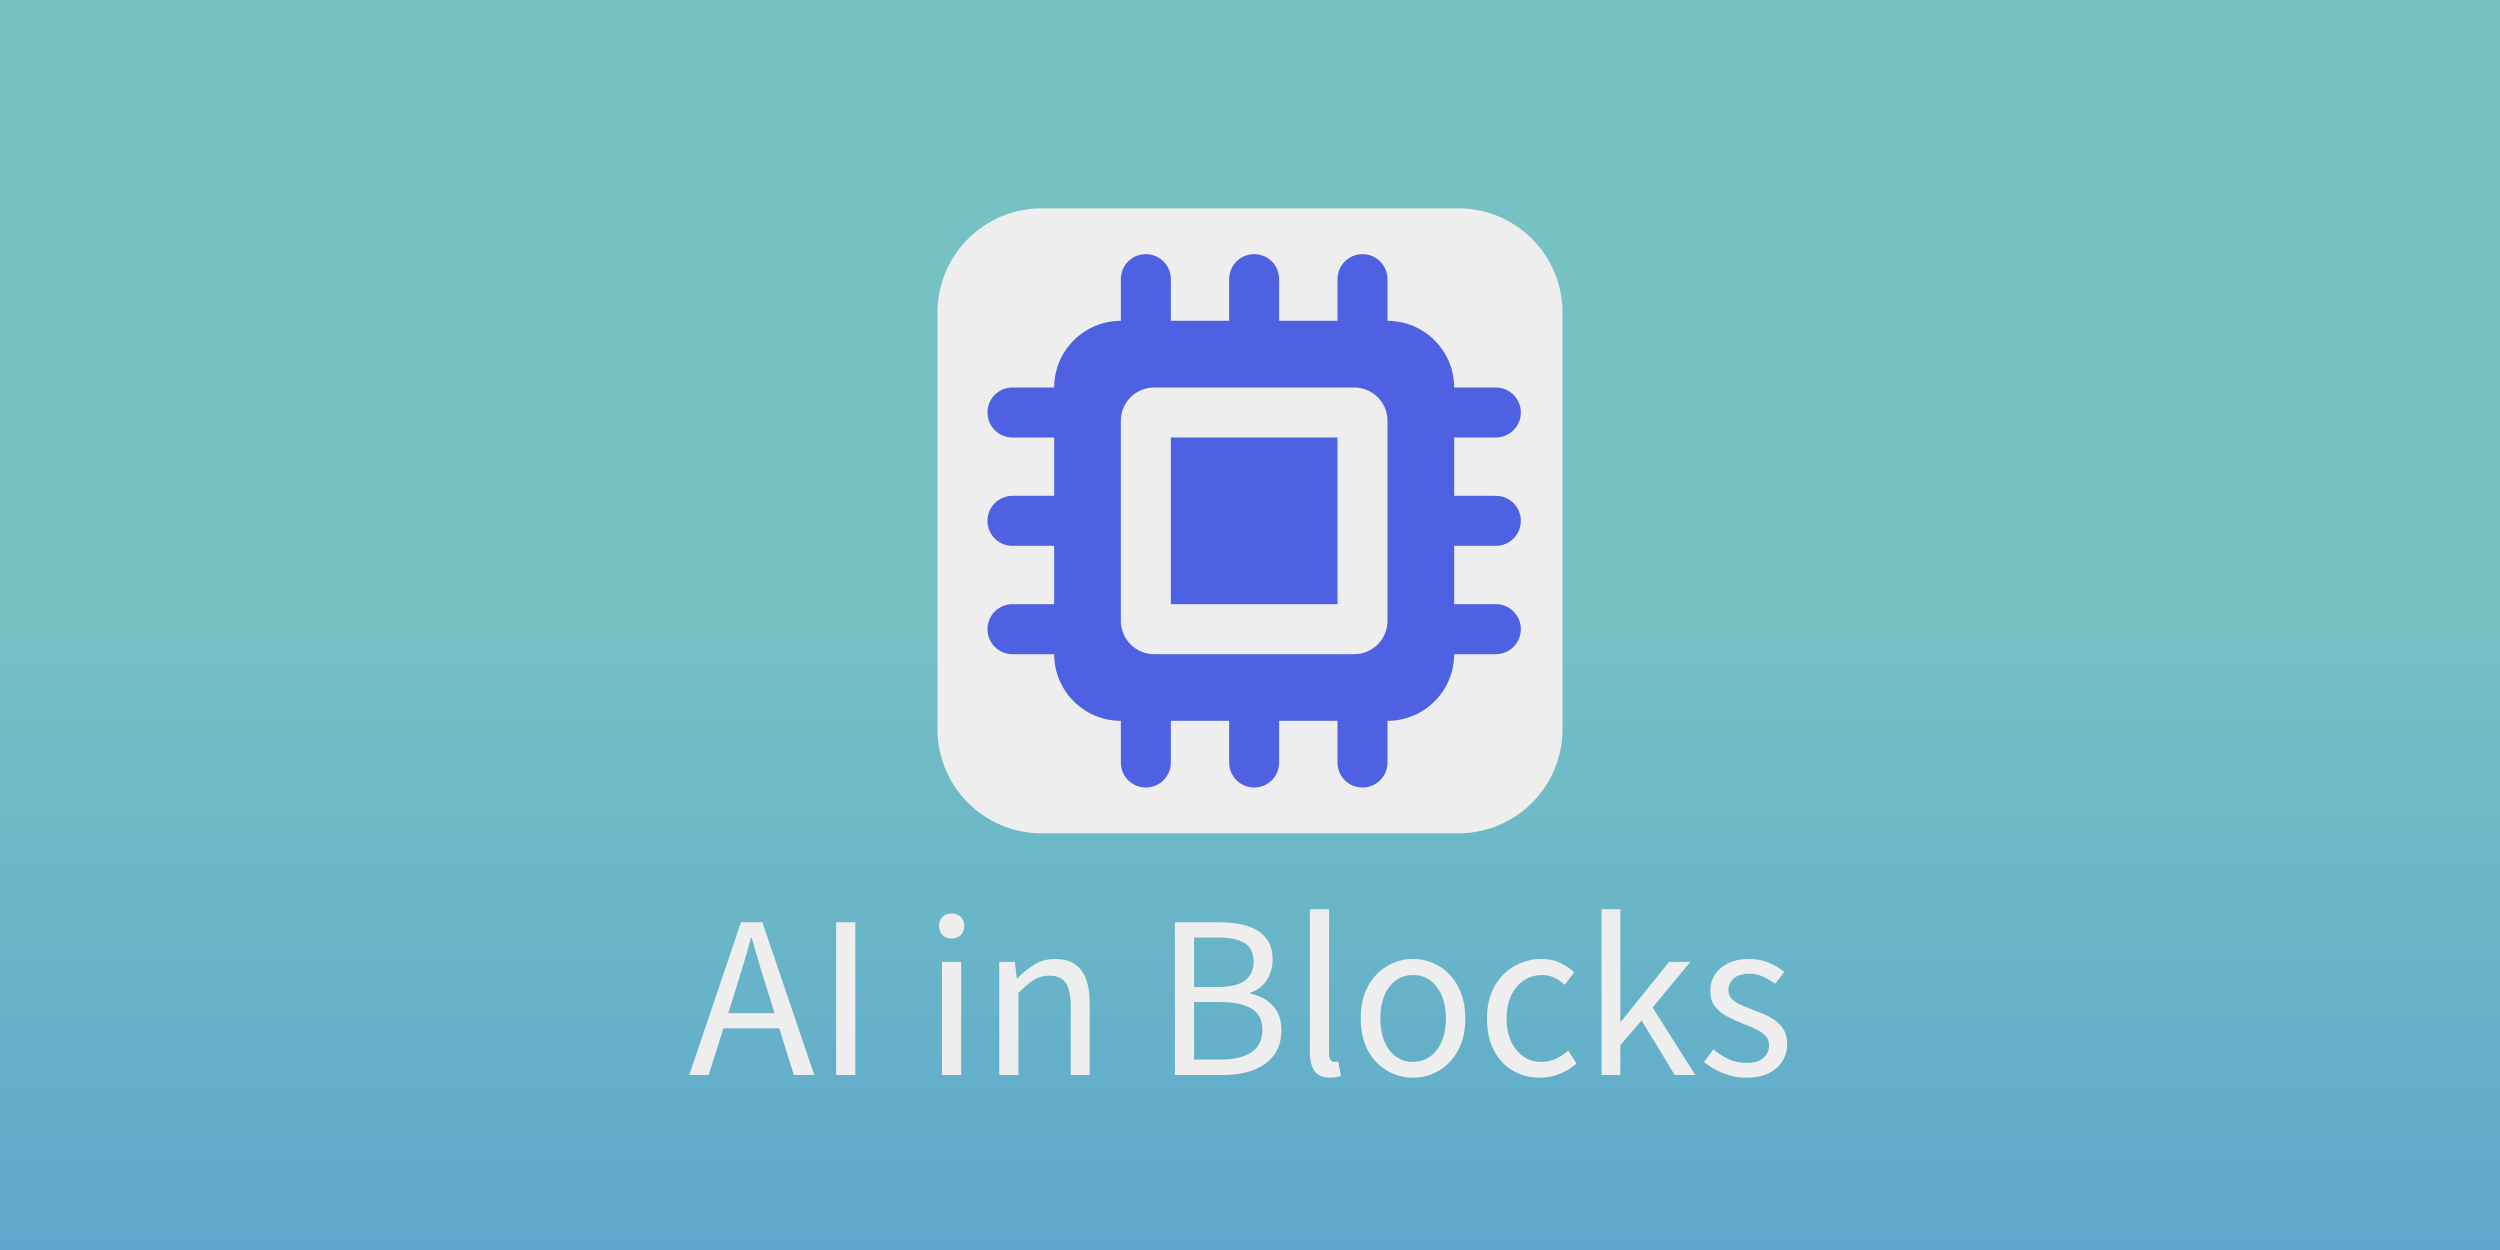
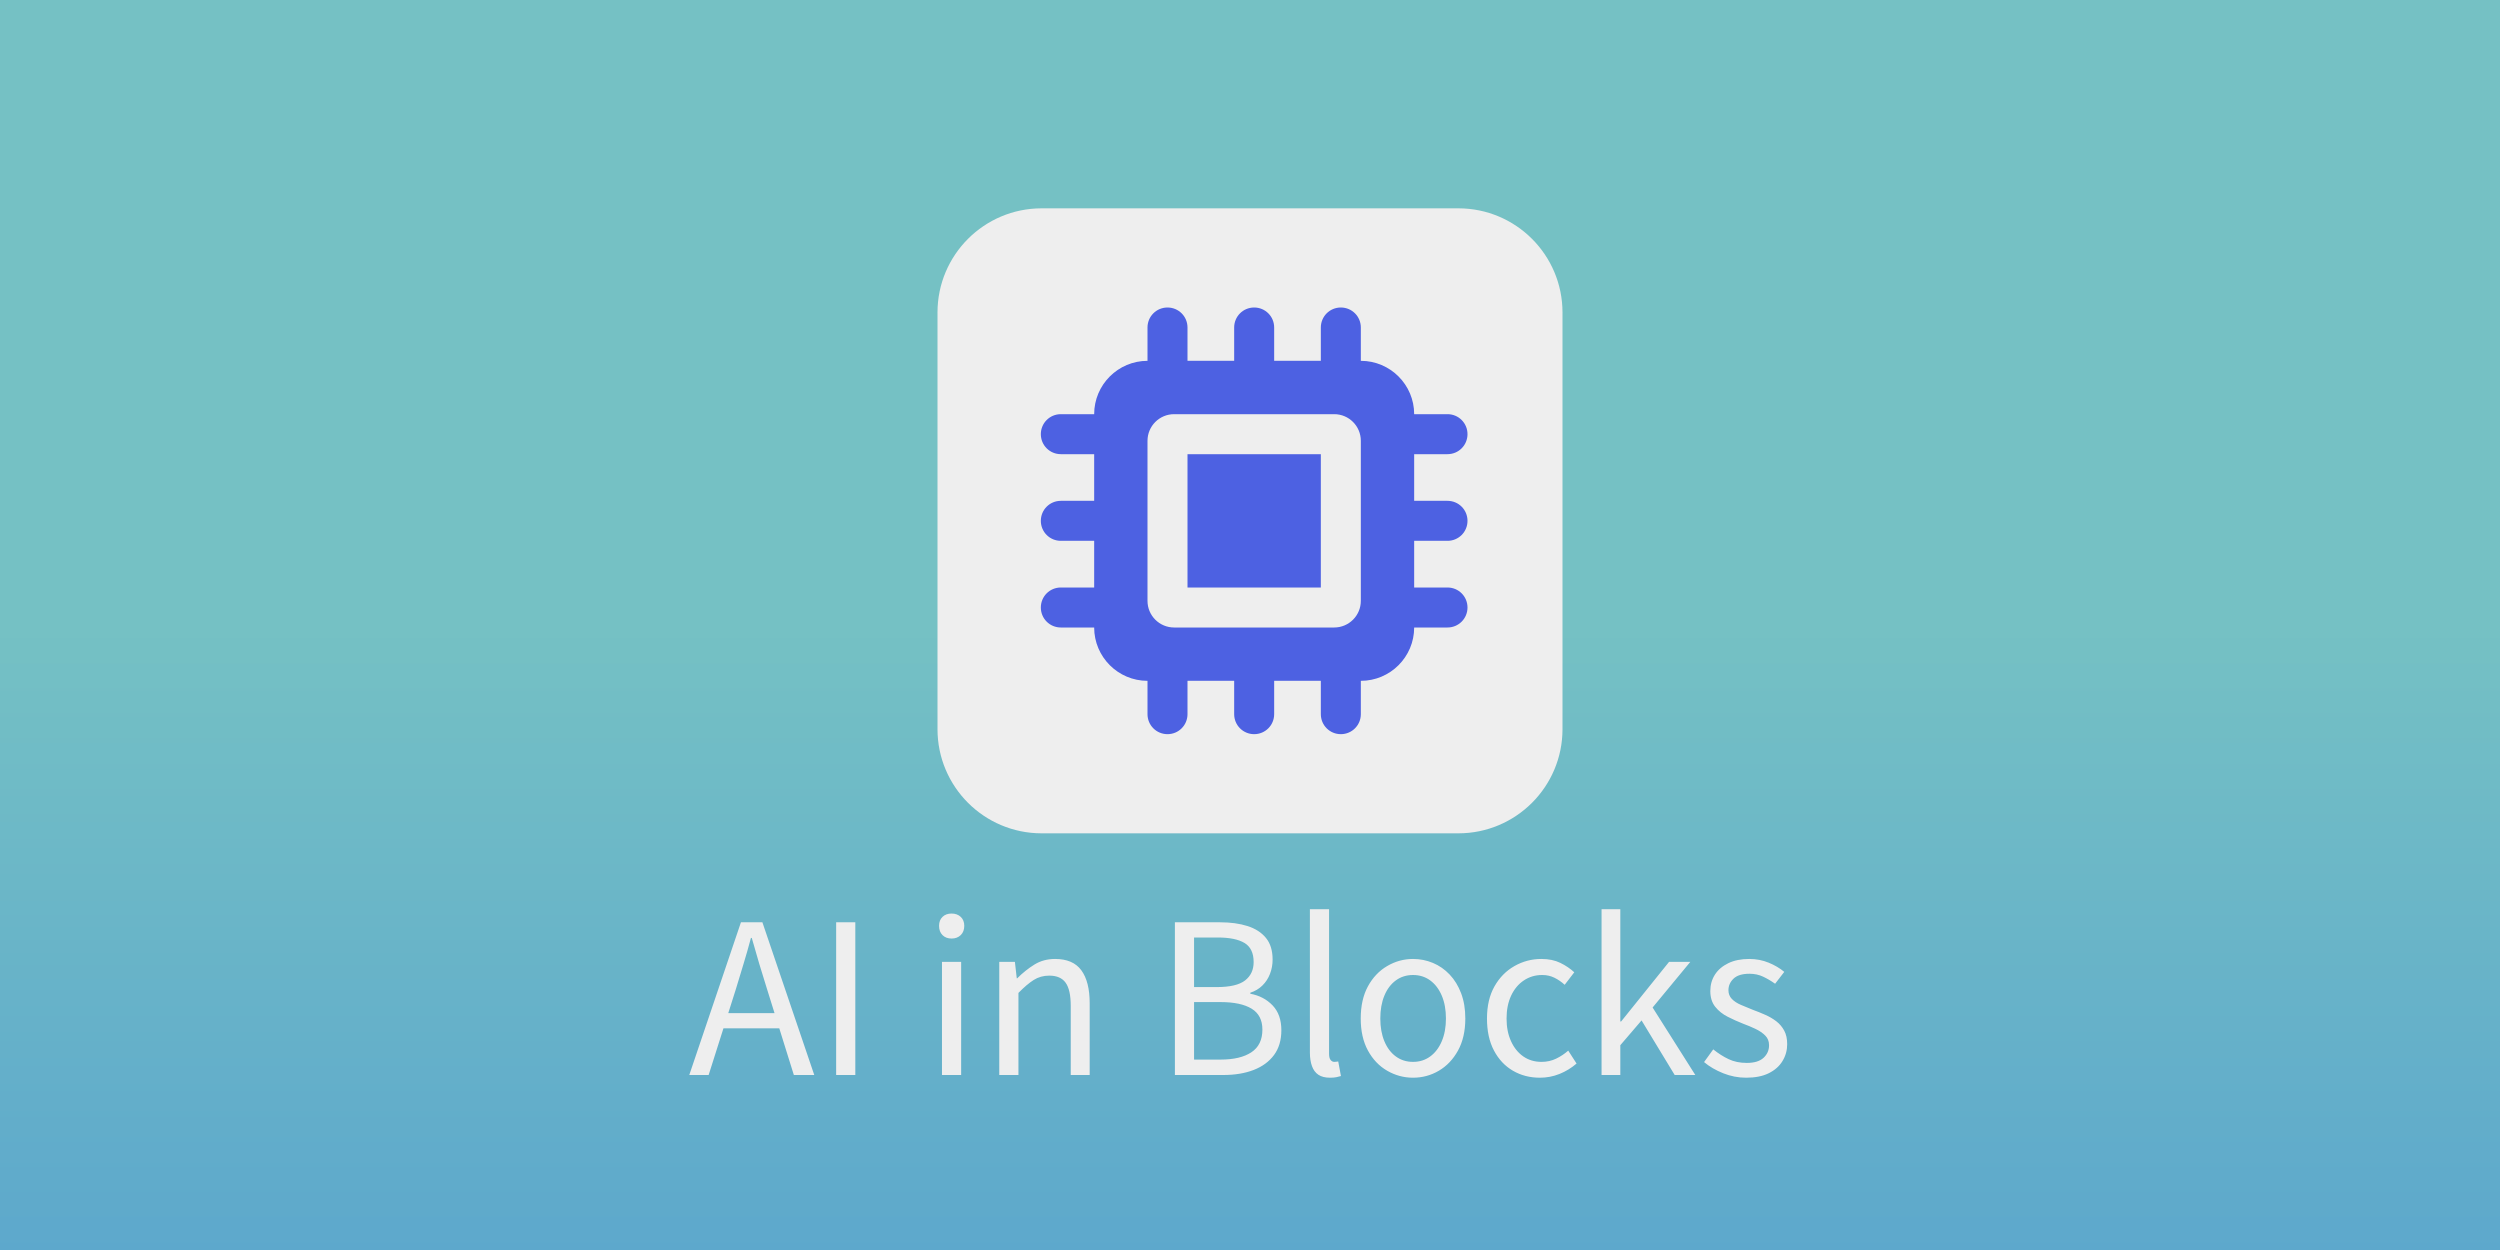
<svg xmlns="http://www.w3.org/2000/svg" version="1.1" width="600" height="300" viewBox="0,0,600,300">
  <defs>
    <linearGradient id="theme" x1="0" y1="0" x2="0" y2="1">
      <stop offset="50%" stop-color="#75c1c4" />
      <stop offset="100%" stop-color="#5da8cc" />
    </linearGradient>
  </defs>
  <rect x="0" y="0" width="600" height="300" fill="url(#theme)" />
  <rect x="225" y="50" width="150" height="150" fill="#eee" rx="25" ry="25" />
-   <path d="M240 88C240 74.7 229.3 64 216 64C202.7 64 192 74.7 192 88L192 128C156.7 128 128 156.7 128 192L88 192C74.7 192 64 202.7 64 216C64 229.3 74.7 240 88 240L128 240L128 296L88 296C74.7 296 64 306.7 64 320C64 333.3 74.7 344 88 344L128 344L128 400L88 400C74.7 400 64 410.7 64 424C64 437.3 74.7 448 88 448L128 448C128 483.3 156.7 512 192 512L192 552C192 565.3 202.7 576 216 576C229.3 576 240 565.3 240 552L240 512L296 512L296 552C296 565.3 306.7 576 320 576C333.3 576 344 565.3 344 552L344 512L400 512L400 552C400 565.3 410.7 576 424 576C437.3 576 448 565.3 448 552L448 512C483.3 512 512 483.3 512 448L552 448C565.3 448 576 437.3 576 424C576 410.7 565.3 400 552 400L512 400L512 344L552 344C565.3 344 576 333.3 576 320C576 306.7 565.3 296 552 296L512 296L512 240L552 240C565.3 240 576 229.3 576 216C576 202.7 565.3 192 552 192L512 192C512 156.7 483.3 128 448 128L448 88C448 74.7 437.3 64 424 64C410.7 64 400 74.7 400 88L400 128L344 128L344 88C344 74.7 333.3 64 320 64C306.7 64 296 74.7 296 88L296 128L240 128L240 88zM224 192L416 192C433.7 192 448 206.3 448 224L448 416C448 433.7 433.7 448 416 448L224 448C206.3 448 192 433.7 192 416L192 224C192 206.3 206.3 192 224 192zM240 240L240 400L400 400L400 240L240 240z" transform="translate(221,45) scale(0.25)" fill="#4D61E2" />
+   <path d="M240 88C240 74.7 229.3 64 216 64C202.7 64 192 74.7 192 88L192 128C156.7 128 128 156.7 128 192L88 192C74.7 192 64 202.7 64 216C64 229.3 74.7 240 88 240L128 240L128 296L88 296C74.7 296 64 306.7 64 320C64 333.3 74.7 344 88 344L128 344L128 400L88 400C74.7 400 64 410.7 64 424C64 437.3 74.7 448 88 448L128 448C128 483.3 156.7 512 192 512L192 552C192 565.3 202.7 576 216 576C229.3 576 240 565.3 240 552L240 512L296 512L296 552C296 565.3 306.7 576 320 576C333.3 576 344 565.3 344 552L344 512L400 512L400 552C400 565.3 410.7 576 424 576C437.3 576 448 565.3 448 552L448 512C483.3 512 512 483.3 512 448L552 448C565.3 448 576 437.3 576 424C576 410.7 565.3 400 552 400L512 400L512 344L552 344C565.3 344 576 333.3 576 320C576 306.7 565.3 296 552 296L512 296L512 240L552 240C565.3 240 576 229.3 576 216C576 202.7 565.3 192 552 192L512 192C512 156.7 483.3 128 448 128L448 88C448 74.7 437.3 64 424 64C410.7 64 400 74.7 400 88L400 128L344 128L344 88C344 74.7 333.3 64 320 64C306.7 64 296 74.7 296 88L296 128L240 128L240 88zM224 192L416 192C433.7 192 448 206.3 448 224L448 416C448 433.7 433.7 448 416 448L224 448C206.3 448 192 433.7 192 416L192 224C192 206.3 206.3 192 224 192zM240 240L240 400L400 400L400 240L240 240z" transform="translate(237,61) scale(0.2)" fill="#4D61E2" />
  <g id="svgGroup" stroke-linecap="round" fill-rule="nonzero" fill="#eee" stroke="none" stroke-width="0">
    <path d="M4.850 58.000L0.200 58.000L12.600 21.350L17.750 21.350L30.200 58.000L25.300 58.000L18.900 37.500Q17.900 34.350 17 31.325Q16.100 28.300 15.200 25.100L15.200 25.100L15 25.100Q14.150 28.300 13.225 31.325Q12.300 34.350 11.350 37.500L11.350 37.500L4.850 58.000ZM23.550 46.800L6.650 46.800L6.650 43.150L23.550 43.150L23.550 46.800ZM40.050 58.000L35.450 58.000L35.450 21.350L40.050 21.350L40.050 58.000ZM65.450 58.000L60.850 58.000L60.850 30.850L65.450 30.850L65.450 58.000ZM63.150 25.250L63.150 25.250Q61.800 25.250 60.975 24.425Q60.150 23.600 60.150 22.200L60.150 22.200Q60.150 20.850 60.975 20.050Q61.800 19.250 63.150 19.250L63.150 19.250Q64.500 19.250 65.350 20.050Q66.200 20.850 66.200 22.200L66.200 22.200Q66.200 23.600 65.350 24.425Q64.500 25.250 63.150 25.250ZM79.200 58.000L74.600 58.000L74.600 30.850L78.350 30.850L78.800 34.800L78.900 34.800Q80.850 32.850 83.025 31.500Q85.200 30.150 88 30.150L88 30.150Q92.300 30.150 94.300 32.875Q96.300 35.600 96.300 40.800L96.300 40.800L96.300 58.000L91.750 58.000L91.750 41.400Q91.750 37.550 90.525 35.850Q89.300 34.150 86.600 34.150L86.600 34.150Q84.500 34.150 82.850 35.200Q81.200 36.250 79.200 38.300L79.200 38.300L79.200 58.000ZM128.400 58.000L116.750 58.000L116.750 21.350L127.600 21.350Q131.350 21.350 134.175 22.250Q137 23.150 138.600 25.100Q140.200 27.050 140.200 30.300L140.200 30.300Q140.200 32.100 139.575 33.725Q138.950 35.350 137.750 36.525Q136.550 37.700 134.850 38.250L134.850 38.250L134.850 38.500Q138.100 39.100 140.200 41.300Q142.300 43.500 142.300 47.250L142.300 47.250Q142.300 50.850 140.525 53.225Q138.750 55.600 135.625 56.800Q132.500 58.000 128.400 58.000L128.400 58.000ZM121.350 25.000L121.350 36.900L126.800 36.900Q131.550 36.900 133.600 35.300Q135.650 33.700 135.650 30.900L135.650 30.900Q135.650 27.650 133.475 26.325Q131.300 25.000 127 25.000L127 25.000L121.350 25.000ZM121.350 40.500L121.350 54.300L127.750 54.300Q132.450 54.300 135.100 52.550Q137.750 50.800 137.750 47.100L137.750 47.100Q137.750 43.650 135.150 42.075Q132.550 40.500 127.750 40.500L127.750 40.500L121.350 40.500ZM153.950 58.650L153.950 58.650Q152.250 58.650 151.200 57.950Q150.150 57.250 149.650 55.875Q149.150 54.500 149.150 52.600L149.150 52.600L149.150 18.200L153.750 18.200L153.750 52.900Q153.750 53.950 154.125 54.400Q154.500 54.850 155 54.850L155 54.850Q155.200 54.850 155.400 54.825Q155.600 54.800 155.950 54.750L155.950 54.750L156.600 58.250Q156.100 58.400 155.500 58.525Q154.900 58.650 153.950 58.650ZM173.900 58.650L173.900 58.650Q170.600 58.650 167.700 56.975Q164.800 55.300 163.075 52.125Q161.350 48.950 161.350 44.450L161.350 44.450Q161.350 39.900 163.075 36.725Q164.800 33.550 167.700 31.850Q170.600 30.150 173.900 30.150L173.900 30.150Q176.400 30.150 178.675 31.100Q180.950 32.050 182.700 33.900Q184.450 35.750 185.450 38.400Q186.450 41.050 186.450 44.450L186.450 44.450Q186.450 48.950 184.700 52.125Q182.950 55.300 180.100 56.975Q177.250 58.650 173.900 58.650ZM173.900 54.850L173.900 54.850Q176.250 54.850 178.025 53.550Q179.800 52.250 180.800 49.900Q181.800 47.550 181.800 44.450L181.800 44.450Q181.800 41.300 180.800 38.950Q179.800 36.600 178.025 35.300Q176.250 34.000 173.900 34.000L173.900 34.000Q171.550 34.000 169.775 35.300Q168 36.600 167.025 38.950Q166.050 41.300 166.050 44.450L166.050 44.450Q166.050 47.550 167.025 49.900Q168 52.250 169.775 53.550Q171.550 54.850 173.900 54.850ZM204.350 58.650L204.350 58.650Q200.750 58.650 197.875 56.975Q195 55.300 193.325 52.125Q191.650 48.950 191.650 44.450L191.650 44.450Q191.650 39.900 193.450 36.725Q195.250 33.550 198.250 31.850Q201.250 30.150 204.700 30.150L204.700 30.150Q207.350 30.150 209.275 31.100Q211.200 32.050 212.600 33.350L212.600 33.350L210.300 36.350Q209.150 35.300 207.825 34.650Q206.500 34.000 204.900 34.000L204.900 34.000Q202.450 34.000 200.500 35.300Q198.550 36.600 197.450 38.950Q196.350 41.300 196.350 44.450L196.350 44.450Q196.350 47.550 197.425 49.900Q198.500 52.250 200.375 53.550Q202.250 54.850 204.750 54.850L204.750 54.850Q206.650 54.850 208.250 54.075Q209.850 53.300 211.150 52.150L211.150 52.150L213.150 55.250Q211.300 56.850 209.050 57.750Q206.800 58.650 204.350 58.650ZM223.650 58.000L219.150 58.000L219.150 18.200L223.650 18.200L223.650 45.150L223.850 45.150L235.350 30.850L240.450 30.850L231.400 41.800L241.650 58.000L236.700 58.000L228.750 44.900L223.650 50.850L223.650 58.000ZM253.850 58.650L253.850 58.650Q251 58.650 248.325 57.575Q245.650 56.500 243.750 54.900L243.750 54.900L245.950 51.850Q247.750 53.300 249.650 54.200Q251.550 55.100 254 55.100L254 55.100Q256.700 55.100 258.025 53.875Q259.350 52.650 259.350 50.850L259.350 50.850Q259.350 49.450 258.425 48.525Q257.500 47.600 256.075 46.925Q254.650 46.250 253.150 45.700L253.150 45.700Q251.250 44.950 249.425 44.025Q247.600 43.100 246.425 41.625Q245.250 40.150 245.250 37.850L245.250 37.850Q245.250 35.650 246.350 33.925Q247.450 32.200 249.550 31.175Q251.650 30.150 254.600 30.150L254.600 30.150Q257.100 30.150 259.275 31.050Q261.450 31.950 263 33.250L263 33.250L260.800 36.100Q259.400 35.100 257.925 34.400Q256.450 33.700 254.650 33.700L254.650 33.700Q252.050 33.700 250.825 34.875Q249.600 36.050 249.600 37.650L249.600 37.650Q249.600 38.900 250.425 39.750Q251.250 40.600 252.600 41.175Q253.950 41.750 255.450 42.350L255.450 42.350Q256.950 42.900 258.425 43.550Q259.900 44.200 261.075 45.100Q262.250 46.000 262.975 47.325Q263.700 48.650 263.700 50.600L263.700 50.600Q263.700 52.800 262.575 54.650Q261.450 56.500 259.275 57.575Q257.100 58.650 253.850 58.650Z" transform="translate(165.225,200)" />
  </g>
</svg>
